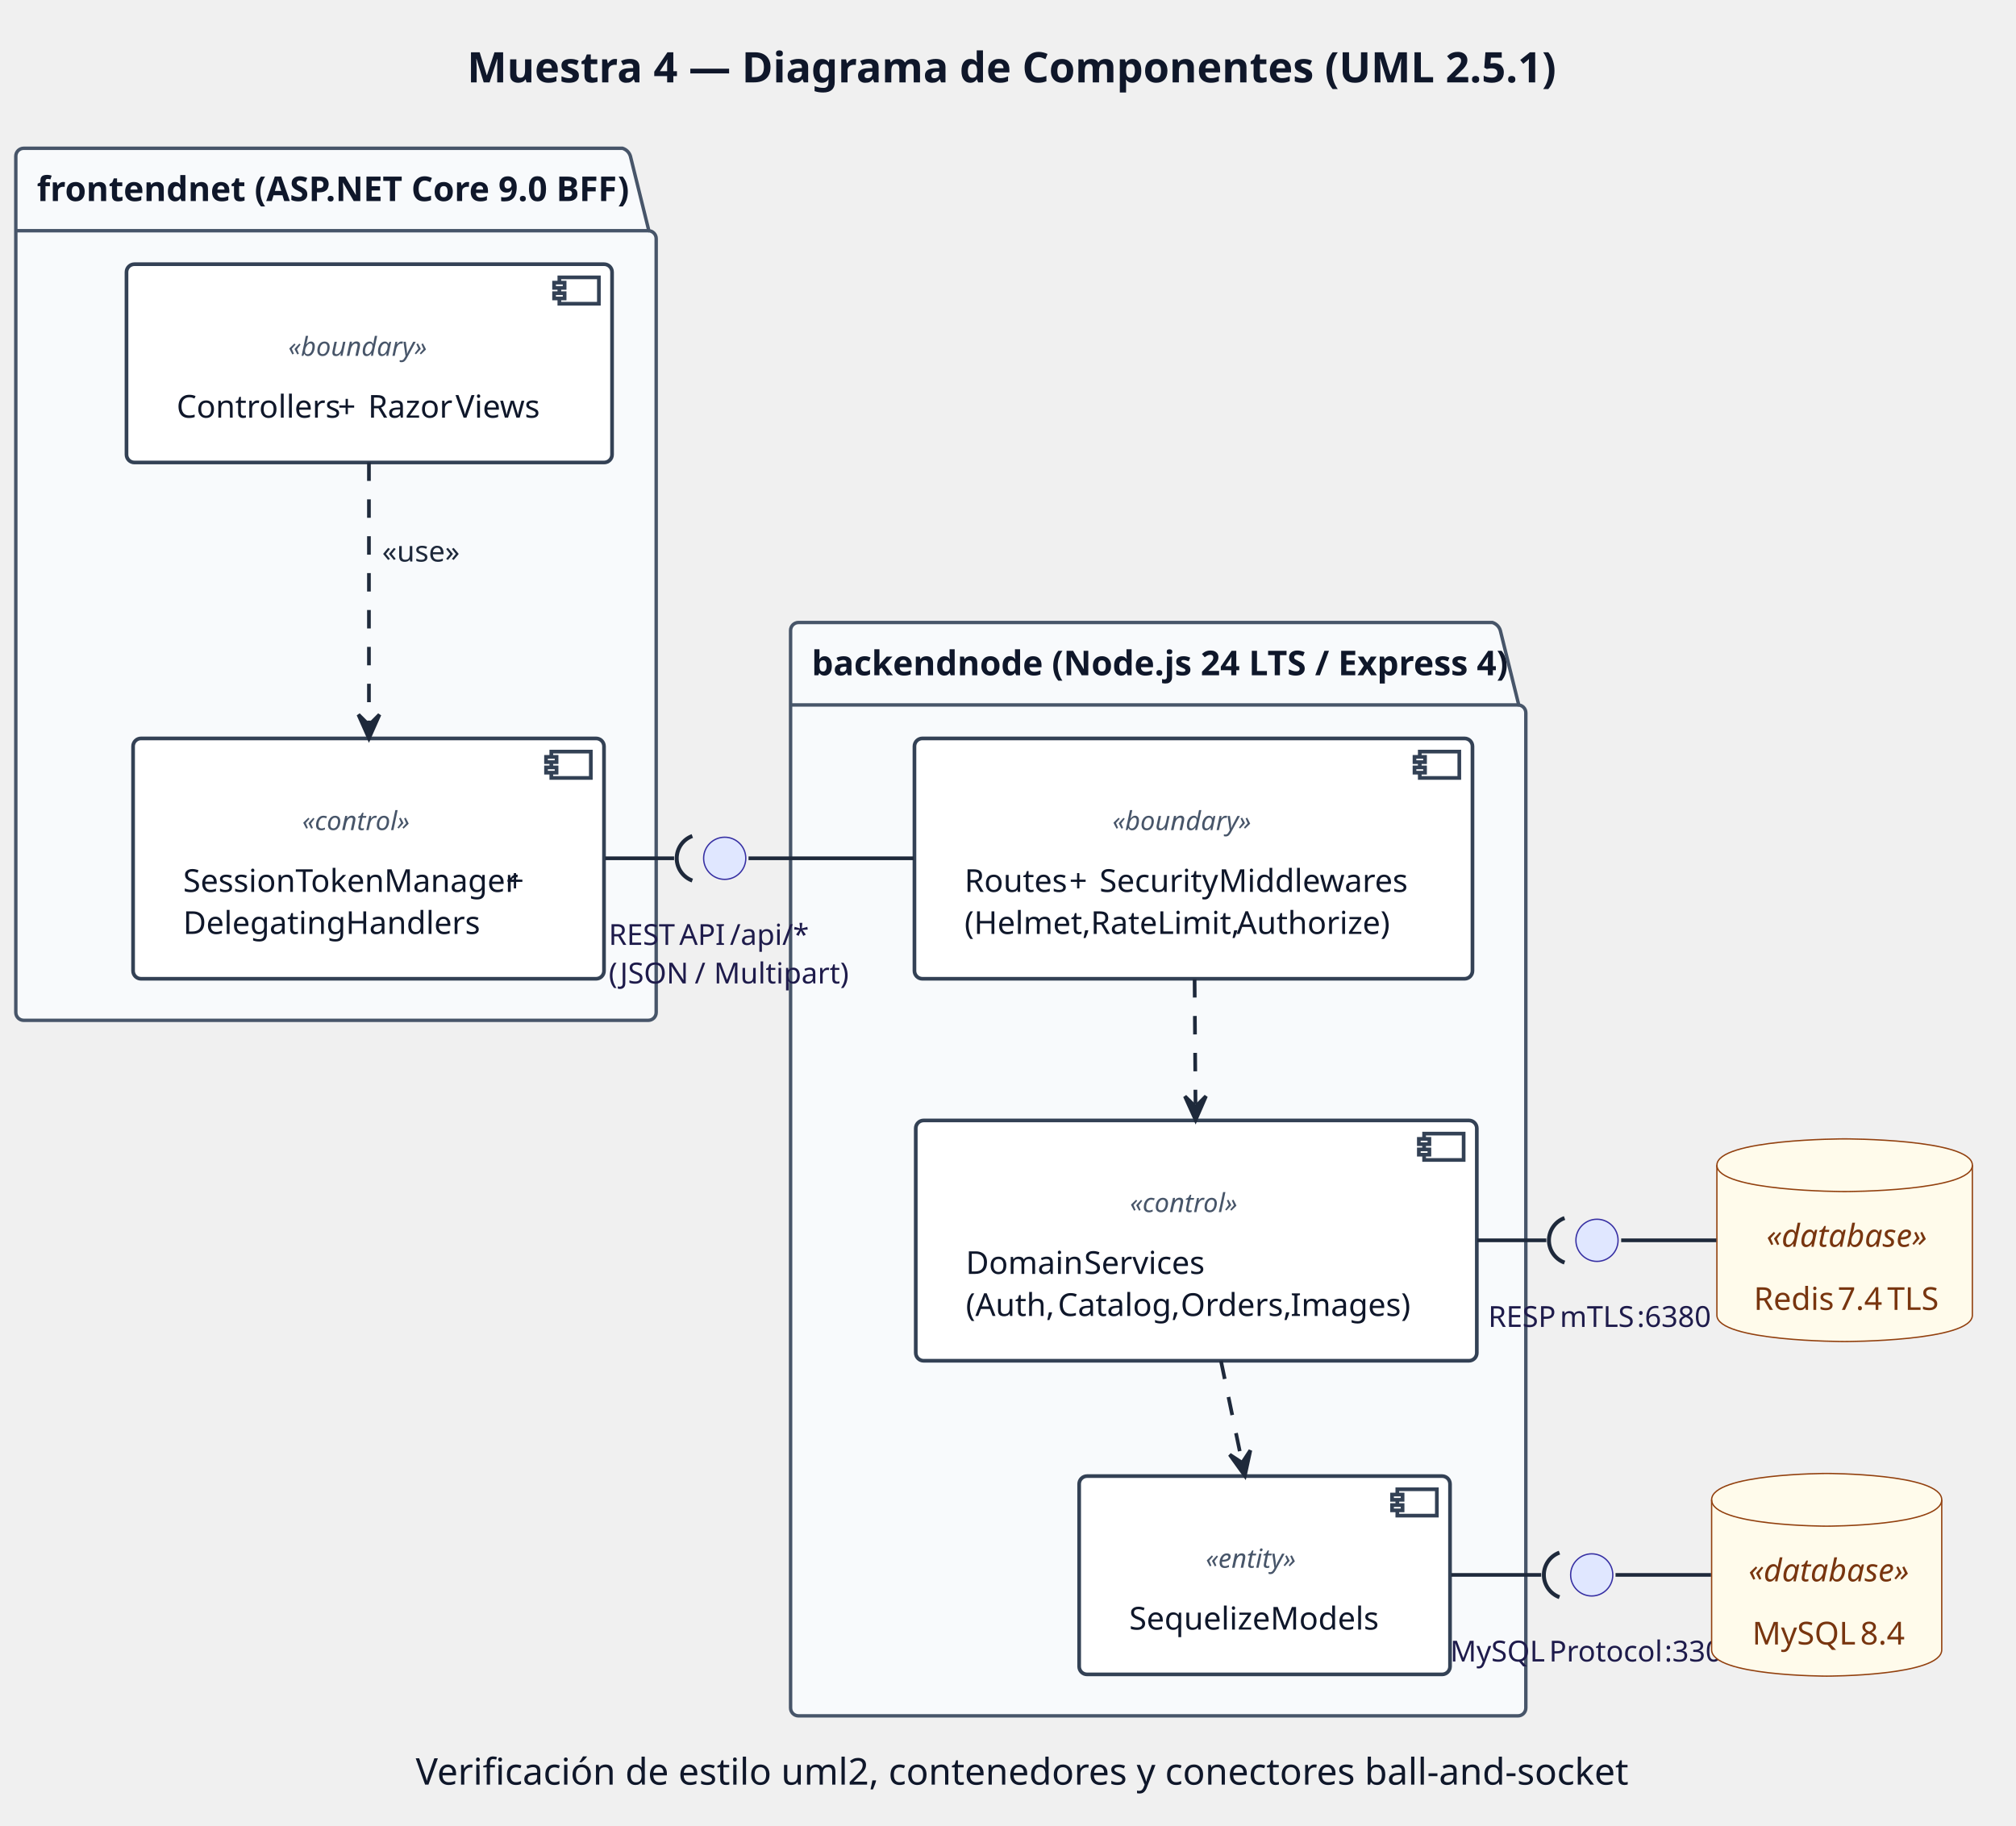
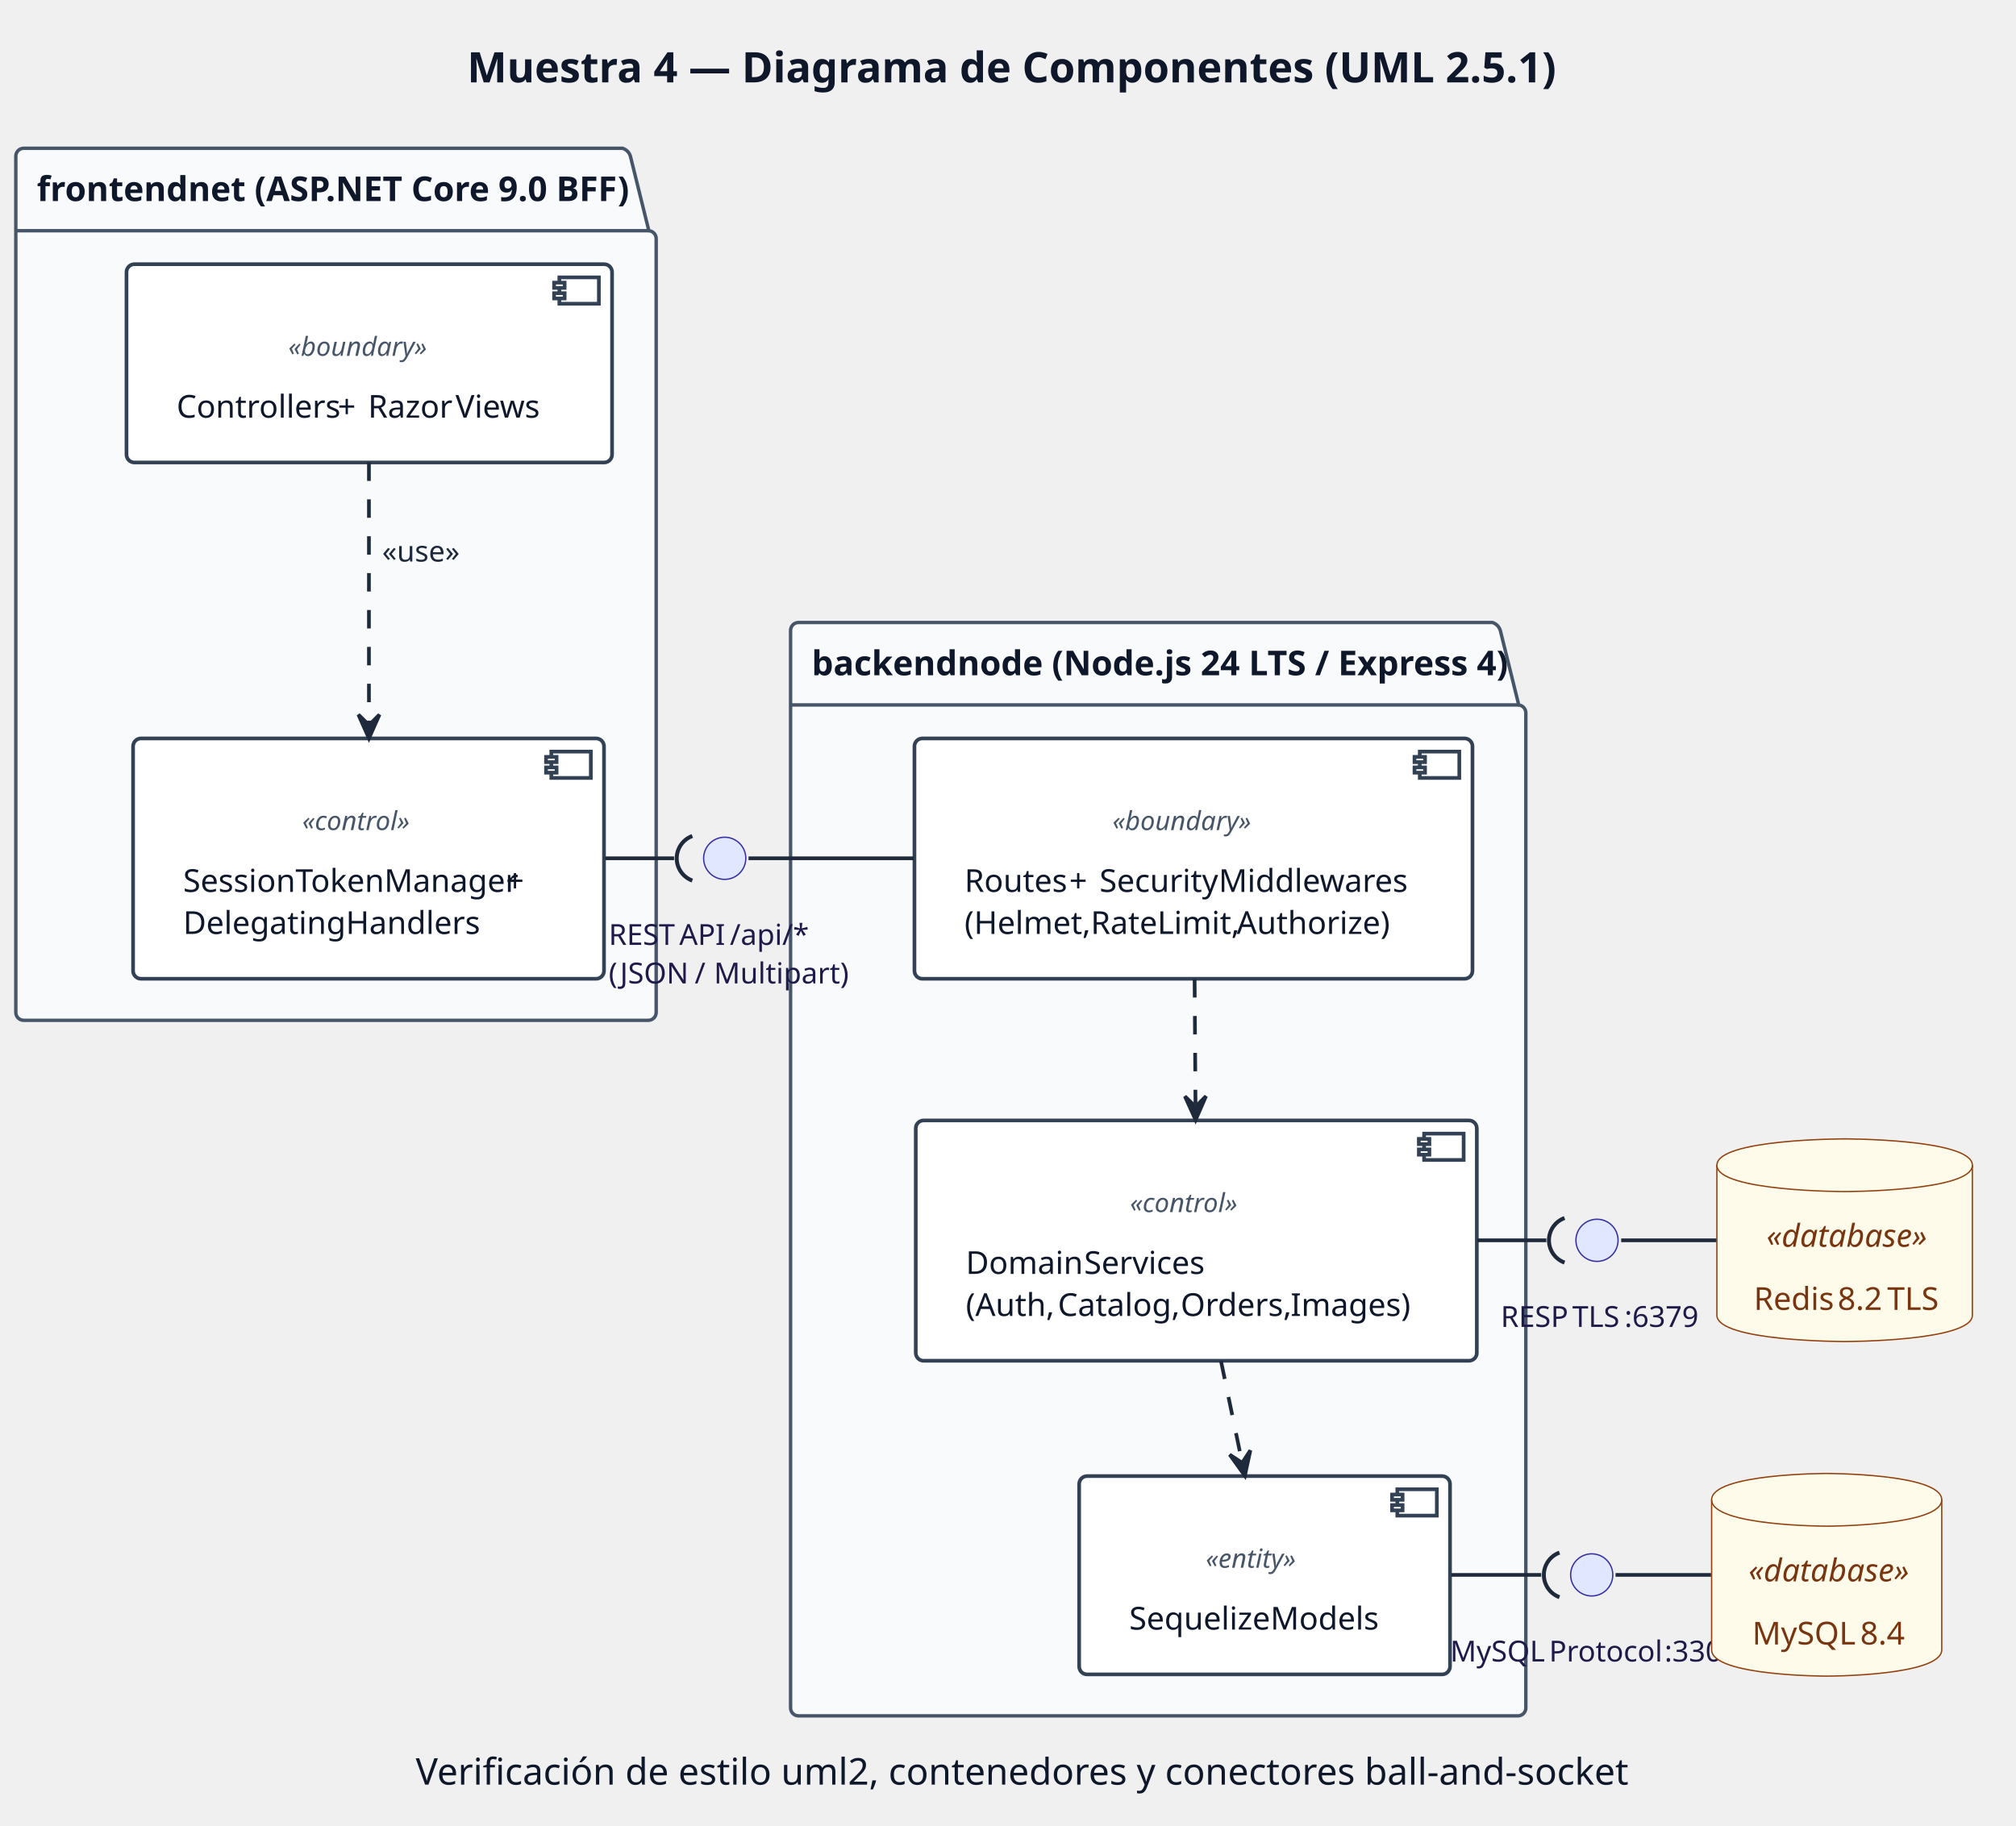
<svg xmlns="http://www.w3.org/2000/svg" contentStyleType="text/css" height="693px" preserveAspectRatio="none" style="width:765px;height:693px;background:#FFFFFF;" version="1.1" viewBox="0 0 765 693" width="765px" zoomAndPan="magnify">
  <defs />
  <g>
    <text fill="#0F172A" font-family="Segoe UI" font-size="16" font-weight="bold" lengthAdjust="spacing" textLength="396.875" x="177.283" y="31.266">Muestra 4 — Diagrama de Componentes (UML 2.5.1)</text>
    <g id="cluster_frontendnet (ASP.NET Core 9.0 BFF)">
      <path d="M9,56.281 L236.216,56.281 A4.5,4.5 0 0 1 239.216,59.281 L246.216,87.572 L246,87.572 A3,3 0 0 1 249,90.572 L249,384.281 A3,3 0 0 1 246,387.281 L9,387.281 A3,3 0 0 1 6,384.281 L6,59.281 A3,3 0 0 1 9,56.281 " fill="#F8FAFC" style="stroke:#475569;stroke-width:1.3;" />
      <line style="stroke:#475569;stroke-width:1.3;" x1="6" x2="246.216" y1="87.572" y2="87.572" />
      <text fill="#0F172A" font-family="Segoe UI" font-size="13" font-weight="bold" lengthAdjust="spacing" textLength="219.216" x="14" y="76.31">frontendnet (ASP.NET Core 9.0 BFF)</text>
    </g>
    <g id="cluster_backendnode (Node.js 24 LTS / Express 4)">
      <path d="M303,236.281 L566.309,236.281 A4.5,4.5 0 0 1 569.309,239.281 L576.309,267.572 L576,267.572 A3,3 0 0 1 579,270.572 L579,648.281 A3,3 0 0 1 576,651.281 L303,651.281 A3,3 0 0 1 300,648.281 L300,239.281 A3,3 0 0 1 303,236.281 " fill="#F8FAFC" style="stroke:#475569;stroke-width:1.3;" />
      <line style="stroke:#475569;stroke-width:1.3;" x1="300" x2="576.309" y1="267.572" y2="267.572" />
      <text fill="#0F172A" font-family="Segoe UI" font-size="13" font-weight="bold" lengthAdjust="spacing" textLength="255.309" x="308" y="256.31">backendnode (Node.js 24 LTS / Express 4)</text>
    </g>
    <g id="elem_FeMvc">
      <rect fill="#FFFFFF" height="75.262" rx="3" ry="3" style="stroke:#334155;stroke-width:1.4;" width="184.254" x="48" y="100.281" />
      <rect fill="#FFFFFF" height="10" style="stroke:#334155;stroke-width:1.4;" width="15" x="212.254" y="105.281" />
      <rect fill="#FFFFFF" height="2" style="stroke:#334155;stroke-width:1.4;" width="4" x="210.254" y="107.281" />
      <rect fill="#FFFFFF" height="2" style="stroke:#334155;stroke-width:1.4;" width="4" x="210.254" y="111.281" />
      <text fill="#475569" font-family="Segoe UI" font-size="10" font-style="italic" lengthAdjust="spacing" textLength="51.484" x="109.385" y="135.072">«boundary»</text>
      <text fill="#0F172A" font-family="Segoe UI" font-size="12" lengthAdjust="spacing" textLength="57.873" x="67" y="158.531">Controllers</text>
      <text fill="#0F172A" font-family="Segoe UI" font-size="12" lengthAdjust="spacing" textLength="3.287" x="124.873" y="158.531"> </text>
      <text fill="#0F172A" font-family="Segoe UI" font-size="12" lengthAdjust="spacing" textLength="8.209" x="128.16" y="158.531">+</text>
      <text fill="#0F172A" font-family="Segoe UI" font-size="12" lengthAdjust="spacing" textLength="3.287" x="136.369" y="158.531"> </text>
      <text fill="#0F172A" font-family="Segoe UI" font-size="12" lengthAdjust="spacing" textLength="29.912" x="139.656" y="158.531">Razor</text>
      <text fill="#0F172A" font-family="Segoe UI" font-size="12" lengthAdjust="spacing" textLength="3.287" x="169.568" y="158.531"> </text>
      <text fill="#0F172A" font-family="Segoe UI" font-size="12" lengthAdjust="spacing" textLength="30.398" x="172.856" y="158.531">Views</text>
    </g>
    <g id="elem_FeSession">
      <rect fill="#FFFFFF" height="91.223" rx="3" ry="3" style="stroke:#334155;stroke-width:1.4;" width="178.699" x="50.5" y="280.281" />
      <rect fill="#FFFFFF" height="10" style="stroke:#334155;stroke-width:1.4;" width="15" x="209.199" y="285.281" />
      <rect fill="#FFFFFF" height="2" style="stroke:#334155;stroke-width:1.4;" width="4" x="207.199" y="287.281" />
      <rect fill="#FFFFFF" height="2" style="stroke:#334155;stroke-width:1.4;" width="4" x="207.199" y="291.281" />
      <text fill="#475569" font-family="Segoe UI" font-size="10" font-style="italic" lengthAdjust="spacing" textLength="40.337" x="114.681" y="315.072">«control»</text>
      <text fill="#0F172A" font-family="Segoe UI" font-size="12" lengthAdjust="spacing" textLength="119.203" x="69.5" y="338.531">SessionTokenManager</text>
      <text fill="#0F172A" font-family="Segoe UI" font-size="12" lengthAdjust="spacing" textLength="3.287" x="188.703" y="338.531"> </text>
      <text fill="#0F172A" font-family="Segoe UI" font-size="12" lengthAdjust="spacing" textLength="8.209" x="191.99" y="338.531">+</text>
      <text fill="#0F172A" font-family="Segoe UI" font-size="12" lengthAdjust="spacing" textLength="104.801" x="69.5" y="354.492">DelegatingHandlers</text>
    </g>
    <g id="elem_BeEdge">
      <rect fill="#FFFFFF" height="91.223" rx="3" ry="3" style="stroke:#334155;stroke-width:1.4;" width="211.752" x="347" y="280.281" />
      <rect fill="#FFFFFF" height="10" style="stroke:#334155;stroke-width:1.4;" width="15" x="538.752" y="285.281" />
      <rect fill="#FFFFFF" height="2" style="stroke:#334155;stroke-width:1.4;" width="4" x="536.752" y="287.281" />
      <rect fill="#FFFFFF" height="2" style="stroke:#334155;stroke-width:1.4;" width="4" x="536.752" y="291.281" />
      <text fill="#475569" font-family="Segoe UI" font-size="10" font-style="italic" lengthAdjust="spacing" textLength="51.484" x="422.134" y="315.072">«boundary»</text>
      <text fill="#0F172A" font-family="Segoe UI" font-size="12" lengthAdjust="spacing" textLength="36.434" x="366" y="338.531">Routes</text>
      <text fill="#0F172A" font-family="Segoe UI" font-size="12" lengthAdjust="spacing" textLength="3.287" x="402.434" y="338.531"> </text>
      <text fill="#0F172A" font-family="Segoe UI" font-size="12" lengthAdjust="spacing" textLength="8.209" x="405.721" y="338.531">+</text>
      <text fill="#0F172A" font-family="Segoe UI" font-size="12" lengthAdjust="spacing" textLength="3.287" x="413.93" y="338.531"> </text>
      <text fill="#0F172A" font-family="Segoe UI" font-size="12" lengthAdjust="spacing" textLength="41.935" x="417.217" y="338.531">Security</text>
      <text fill="#0F172A" font-family="Segoe UI" font-size="12" lengthAdjust="spacing" textLength="3.287" x="459.152" y="338.531"> </text>
      <text fill="#0F172A" font-family="Segoe UI" font-size="12" lengthAdjust="spacing" textLength="67.312" x="462.44" y="338.531">Middlewares</text>
      <text fill="#0F172A" font-family="Segoe UI" font-size="12" lengthAdjust="spacing" textLength="44.602" x="366" y="354.492">(Helmet,</text>
      <text fill="#0F172A" font-family="Segoe UI" font-size="12" lengthAdjust="spacing" textLength="3.287" x="410.602" y="354.492"> </text>
      <text fill="#0F172A" font-family="Segoe UI" font-size="12" lengthAdjust="spacing" textLength="52.09" x="413.889" y="354.492">RateLimit,</text>
      <text fill="#0F172A" font-family="Segoe UI" font-size="12" lengthAdjust="spacing" textLength="3.287" x="465.978" y="354.492"> </text>
      <text fill="#0F172A" font-family="Segoe UI" font-size="12" lengthAdjust="spacing" textLength="54.82" x="469.266" y="354.492">Authorize)</text>
    </g>
    <g id="elem_BeServices">
      <rect fill="#FFFFFF" height="91.223" rx="3" ry="3" style="stroke:#334155;stroke-width:1.4;" width="212.9" x="347.5" y="425.281" />
      <rect fill="#FFFFFF" height="10" style="stroke:#334155;stroke-width:1.4;" width="15" x="540.4" y="430.281" />
      <rect fill="#FFFFFF" height="2" style="stroke:#334155;stroke-width:1.4;" width="4" x="538.4" y="432.281" />
      <rect fill="#FFFFFF" height="2" style="stroke:#334155;stroke-width:1.4;" width="4" x="538.4" y="436.281" />
      <text fill="#475569" font-family="Segoe UI" font-size="10" font-style="italic" lengthAdjust="spacing" textLength="40.337" x="428.782" y="460.072">«control»</text>
      <text fill="#0F172A" font-family="Segoe UI" font-size="12" lengthAdjust="spacing" textLength="41.584" x="366.5" y="483.531">Domain</text>
      <text fill="#0F172A" font-family="Segoe UI" font-size="12" lengthAdjust="spacing" textLength="3.287" x="408.084" y="483.531"> </text>
      <text fill="#0F172A" font-family="Segoe UI" font-size="12" lengthAdjust="spacing" textLength="42.387" x="411.371" y="483.531">Services</text>
      <text fill="#0F172A" font-family="Segoe UI" font-size="12" lengthAdjust="spacing" textLength="31.611" x="366.5" y="499.492">(Auth,</text>
      <text fill="#0F172A" font-family="Segoe UI" font-size="12" lengthAdjust="spacing" textLength="3.287" x="398.111" y="499.492"> </text>
      <text fill="#0F172A" font-family="Segoe UI" font-size="12" lengthAdjust="spacing" textLength="43.312" x="401.398" y="499.492">Catalog,</text>
      <text fill="#0F172A" font-family="Segoe UI" font-size="12" lengthAdjust="spacing" textLength="3.287" x="444.711" y="499.492"> </text>
      <text fill="#0F172A" font-family="Segoe UI" font-size="12" lengthAdjust="spacing" textLength="38.426" x="447.998" y="499.492">Orders,</text>
      <text fill="#0F172A" font-family="Segoe UI" font-size="12" lengthAdjust="spacing" textLength="3.287" x="486.424" y="499.492"> </text>
      <text fill="#0F172A" font-family="Segoe UI" font-size="12" lengthAdjust="spacing" textLength="41.69" x="489.711" y="499.492">Images)</text>
    </g>
    <g id="elem_BeModels">
      <rect fill="#FFFFFF" height="75.262" rx="3" ry="3" style="stroke:#334155;stroke-width:1.4;" width="140.731" x="409.5" y="560.281" />
      <rect fill="#FFFFFF" height="10" style="stroke:#334155;stroke-width:1.4;" width="15" x="530.231" y="565.281" />
      <rect fill="#FFFFFF" height="2" style="stroke:#334155;stroke-width:1.4;" width="4" x="528.231" y="567.281" />
      <rect fill="#FFFFFF" height="2" style="stroke:#334155;stroke-width:1.4;" width="4" x="528.231" y="571.281" />
      <text fill="#475569" font-family="Segoe UI" font-size="10" font-style="italic" lengthAdjust="spacing" textLength="34.663" x="457.534" y="595.072">«entity»</text>
      <text fill="#0F172A" font-family="Segoe UI" font-size="12" lengthAdjust="spacing" textLength="50.297" x="428.5" y="618.531">Sequelize</text>
      <text fill="#0F172A" font-family="Segoe UI" font-size="12" lengthAdjust="spacing" textLength="3.287" x="478.797" y="618.531"> </text>
      <text fill="#0F172A" font-family="Segoe UI" font-size="12" lengthAdjust="spacing" textLength="39.147" x="482.084" y="618.531">Models</text>
    </g>
    <g id="elem_IRestApi">
      <ellipse cx="275" cy="325.781" fill="#E0E7FF" rx="8" ry="8" style="stroke:#3730A3;stroke-width:0.5;" />
      <text fill="#1E1B4B" font-family="Segoe UI" font-size="11" lengthAdjust="spacing" textLength="23.751" x="230.992" y="358.651">REST</text>
      <text fill="#1E1B4B" font-family="Segoe UI" font-size="11" lengthAdjust="spacing" textLength="3.013" x="254.743" y="358.651"> </text>
      <text fill="#1E1B4B" font-family="Segoe UI" font-size="11" lengthAdjust="spacing" textLength="16.183" x="257.756" y="358.651">API</text>
      <text fill="#1E1B4B" font-family="Segoe UI" font-size="11" lengthAdjust="spacing" textLength="3.013" x="273.939" y="358.651"> </text>
      <text fill="#1E1B4B" font-family="Segoe UI" font-size="11" lengthAdjust="spacing" textLength="27.887" x="276.952" y="358.651">/api/*</text>
      <text fill="#1E1B4B" font-family="Segoe UI" font-size="11" lengthAdjust="spacing" textLength="29.611" x="230.992" y="373.282">(JSON</text>
      <text fill="#1E1B4B" font-family="Segoe UI" font-size="11" lengthAdjust="spacing" textLength="3.013" x="260.603" y="373.282"> </text>
      <text fill="#1E1B4B" font-family="Segoe UI" font-size="11" lengthAdjust="spacing" textLength="4.286" x="263.616" y="373.282">/</text>
      <text fill="#1E1B4B" font-family="Segoe UI" font-size="11" lengthAdjust="spacing" textLength="3.013" x="267.902" y="373.282"> </text>
      <text fill="#1E1B4B" font-family="Segoe UI" font-size="11" lengthAdjust="spacing" textLength="48.093" x="270.915" y="373.282">Multipart)</text>
    </g>
    <g id="elem_IRedis">
      <ellipse cx="606" cy="470.781" fill="#E0E7FF" rx="8" ry="8" style="stroke:#3730A3;stroke-width:0.5;" />
-       <text fill="#1E1B4B" font-family="Segoe UI" font-size="11" lengthAdjust="spacing" textLength="24.148" x="564.731" y="503.651">RESP</text>
-       <text fill="#1E1B4B" font-family="Segoe UI" font-size="11" lengthAdjust="spacing" textLength="3.013" x="588.88" y="503.651"> </text>
-       <text fill="#1E1B4B" font-family="Segoe UI" font-size="11" lengthAdjust="spacing" textLength="26.259" x="591.893" y="503.651">mTLS</text>
-       <text fill="#1E1B4B" font-family="Segoe UI" font-size="11" lengthAdjust="spacing" textLength="3.013" x="618.152" y="503.651"> </text>
-       <text fill="#1E1B4B" font-family="Segoe UI" font-size="11" lengthAdjust="spacing" textLength="26.104" x="621.165" y="503.651">:6380</text>
+       <text fill="#1E1B4B" font-family="Segoe UI" font-size="11" lengthAdjust="spacing" textLength="24.148" x="569.468" y="503.651">RESP</text>
+       <text fill="#1E1B4B" font-family="Segoe UI" font-size="11" lengthAdjust="spacing" textLength="3.013" x="593.617" y="503.651"> </text>
+       <text fill="#1E1B4B" font-family="Segoe UI" font-size="11" lengthAdjust="spacing" textLength="16.785" x="596.63" y="503.651">TLS</text>
+       <text fill="#1E1B4B" font-family="Segoe UI" font-size="11" lengthAdjust="spacing" textLength="3.013" x="613.415" y="503.651"> </text>
+       <text fill="#1E1B4B" font-family="Segoe UI" font-size="11" lengthAdjust="spacing" textLength="26.104" x="616.428" y="503.651">:6379</text>
    </g>
    <g id="elem_IMySql">
      <ellipse cx="604" cy="597.781" fill="#E0E7FF" rx="8" ry="8" style="stroke:#3730A3;stroke-width:0.5;" />
      <text fill="#1E1B4B" font-family="Segoe UI" font-size="11" lengthAdjust="spacing" textLength="34.515" x="550.281" y="630.651">MySQL</text>
      <text fill="#1E1B4B" font-family="Segoe UI" font-size="11" lengthAdjust="spacing" textLength="3.013" x="584.796" y="630.651"> </text>
      <text fill="#1E1B4B" font-family="Segoe UI" font-size="11" lengthAdjust="spacing" textLength="40.794" x="587.809" y="630.651">Protocol</text>
      <text fill="#1E1B4B" font-family="Segoe UI" font-size="11" lengthAdjust="spacing" textLength="3.013" x="628.602" y="630.651"> </text>
      <text fill="#1E1B4B" font-family="Segoe UI" font-size="11" lengthAdjust="spacing" textLength="26.104" x="631.615" y="630.651">:3306</text>
    </g>
    <g id="elem_CompRedis">
      <path d="M651.5,442.281 C651.5,432.281 699.971,432.281 699.971,432.281 C699.971,432.281 748.441,432.281 748.441,442.281 L748.441,499.203 C748.441,509.203 699.971,509.203 699.971,509.203 C699.971,509.203 651.5,509.203 651.5,499.203 L651.5,442.281 " fill="#FFFBEB" style="stroke:#92400E;stroke-width:0.5;" />
      <path d="M651.5,442.281 C651.5,452.281 699.971,452.281 699.971,452.281 C699.971,452.281 748.441,452.281 748.441,442.281 " fill="none" style="stroke:#92400E;stroke-width:0.5;" />
      <text fill="#78350F" font-family="Segoe UI" font-size="12" font-style="italic" lengthAdjust="spacing" textLength="59.32" x="670.311" y="473.231">«database»</text>
      <text fill="#78350F" font-family="Segoe UI" font-size="12" lengthAdjust="spacing" textLength="28.518" x="665.5" y="497.191">Redis</text>
      <text fill="#78350F" font-family="Segoe UI" font-size="12" lengthAdjust="spacing" textLength="3.287" x="694.018" y="497.191"> </text>
-       <text fill="#78350F" font-family="Segoe UI" font-size="12" lengthAdjust="spacing" textLength="15.539" x="697.305" y="497.191">7.4</text>
+       <text fill="#78350F" font-family="Segoe UI" font-size="12" lengthAdjust="spacing" textLength="15.539" x="697.305" y="497.191">8.2</text>
      <text fill="#78350F" font-family="Segoe UI" font-size="12" lengthAdjust="spacing" textLength="3.287" x="712.844" y="497.191"> </text>
      <text fill="#78350F" font-family="Segoe UI" font-size="12" lengthAdjust="spacing" textLength="18.311" x="716.131" y="497.191">TLS</text>
    </g>
    <g id="elem_CompMySql">
      <path d="M649.5,569.281 C649.5,559.281 693.16,559.281 693.16,559.281 C693.16,559.281 736.82,559.281 736.82,569.281 L736.82,626.203 C736.82,636.203 693.16,636.203 693.16,636.203 C693.16,636.203 649.5,636.203 649.5,626.203 L649.5,569.281 " fill="#FFFBEB" style="stroke:#92400E;stroke-width:0.5;" />
      <path d="M649.5,569.281 C649.5,579.281 693.16,579.281 693.16,579.281 C693.16,579.281 736.82,579.281 736.82,569.281 " fill="none" style="stroke:#92400E;stroke-width:0.5;" />
      <text fill="#78350F" font-family="Segoe UI" font-size="12" font-style="italic" lengthAdjust="spacing" textLength="59.32" x="663.5" y="600.231">«database»</text>
      <text fill="#78350F" font-family="Segoe UI" font-size="12" lengthAdjust="spacing" textLength="37.652" x="664.921" y="624.191">MySQL</text>
      <text fill="#78350F" font-family="Segoe UI" font-size="12" lengthAdjust="spacing" textLength="3.287" x="702.573" y="624.191"> </text>
      <text fill="#78350F" font-family="Segoe UI" font-size="12" lengthAdjust="spacing" textLength="15.539" x="705.86" y="624.191">8.4</text>
    </g>
    <g id="link_FeMvc_FeSession">
      <path d="M140,175.531 C140,205.601 140,242.231 140,274.241 " fill="none" id="FeMvc-to-FeSession" style="stroke:#1E293B;stroke-width:1.4;stroke-dasharray:7.0,7.0;" />
      <polygon fill="#1E293B" points="140,280.241,144,271.241,140,275.241,136,271.241,140,280.241" style="stroke:#1E293B;stroke-width:1.4;" />
      <text fill="#1E293B" font-family="Segoe UI" font-size="11" lengthAdjust="spacing" textLength="27.774" x="145" y="213.151">«use»</text>
    </g>
    <g id="link_BeEdge_BeServices">
      <path d="M453.31,371.631 C453.43,388.671 453.528,402.061 453.648,419.091 " fill="none" id="BeEdge-to-BeServices" style="stroke:#1E293B;stroke-width:1.4;stroke-dasharray:7.0,7.0;" />
      <polygon fill="#1E293B" points="453.69,425.091,457.627,416.063,453.655,420.091,449.627,416.12,453.69,425.091" style="stroke:#1E293B;stroke-width:1.4;" />
    </g>
    <g id="link_BeServices_BeModels">
      <path d="M463.31,516.551 C466.29,530.851 468.318,540.607 471.158,554.257 " fill="none" id="BeServices-to-BeModels" style="stroke:#1E293B;stroke-width:1.4;stroke-dasharray:7.0,7.0;" />
      <polygon fill="#1E293B" points="472.38,560.131,474.463,550.505,471.361,555.236,466.631,552.135,472.38,560.131" style="stroke:#1E293B;stroke-width:1.4;" />
    </g>
    <g id="link_FeSession_IRestApi">
      <path d="M229.65,325.781 C241.69,325.781 243.74,325.781 255.79,325.781 " fill="none" id="FeSession-to-IRestApi" style="stroke:#1E293B;stroke-width:1.4;" />
      <path d="M262.712,317.324 A9,9 0 0 0 262.712 334.238" fill="none" style="stroke:#1E293B;stroke-width:1.5;" />
    </g>
    <g id="link_IRestApi_BeEdge">
      <path d="M284.04,325.781 C304.94,325.781 325.84,325.781 346.74,325.781 " fill="none" id="IRestApi-BeEdge" style="stroke:#1E293B;stroke-width:1.4;" />
    </g>
    <g id="link_BeServices_IRedis">
      <path d="M560.58,470.781 C572.64,470.781 574.71,470.781 586.77,470.781 " fill="none" id="BeServices-to-IRedis" style="stroke:#1E293B;stroke-width:1.4;" />
      <path d="M593.692,462.324 A9,9 0 0 0 593.692 479.238" fill="none" style="stroke:#1E293B;stroke-width:1.5;" />
    </g>
    <g id="link_IRedis_CompRedis">
      <path d="M615.18,470.781 C627.22,470.781 639.26,470.781 651.29,470.781 " fill="none" id="IRedis-CompRedis" style="stroke:#1E293B;stroke-width:1.4;" />
    </g>
    <g id="link_BeModels_IMySql">
      <path d="M550.72,597.781 C565.43,597.781 570.13,597.781 584.84,597.781 " fill="none" id="BeModels-to-IMySql" style="stroke:#1E293B;stroke-width:1.4;" />
      <path d="M591.762,589.324 A9,9 0 0 0 591.762 606.239" fill="none" style="stroke:#1E293B;stroke-width:1.5;" />
    </g>
    <g id="link_IMySql_CompMySql">
      <path d="M613.04,597.781 C625.12,597.781 637.19,597.781 649.27,597.781 " fill="none" id="IMySql-CompMySql" style="stroke:#1E293B;stroke-width:1.4;" />
    </g>
    <text fill="#0F172A" font-family="Segoe UI" font-size="14" lengthAdjust="spacing" textLength="435.941" x="157.75" y="677.389">Verificación de estilo uml2, contenedores y conectores ball-and-socket</text>
  </g>
</svg>
